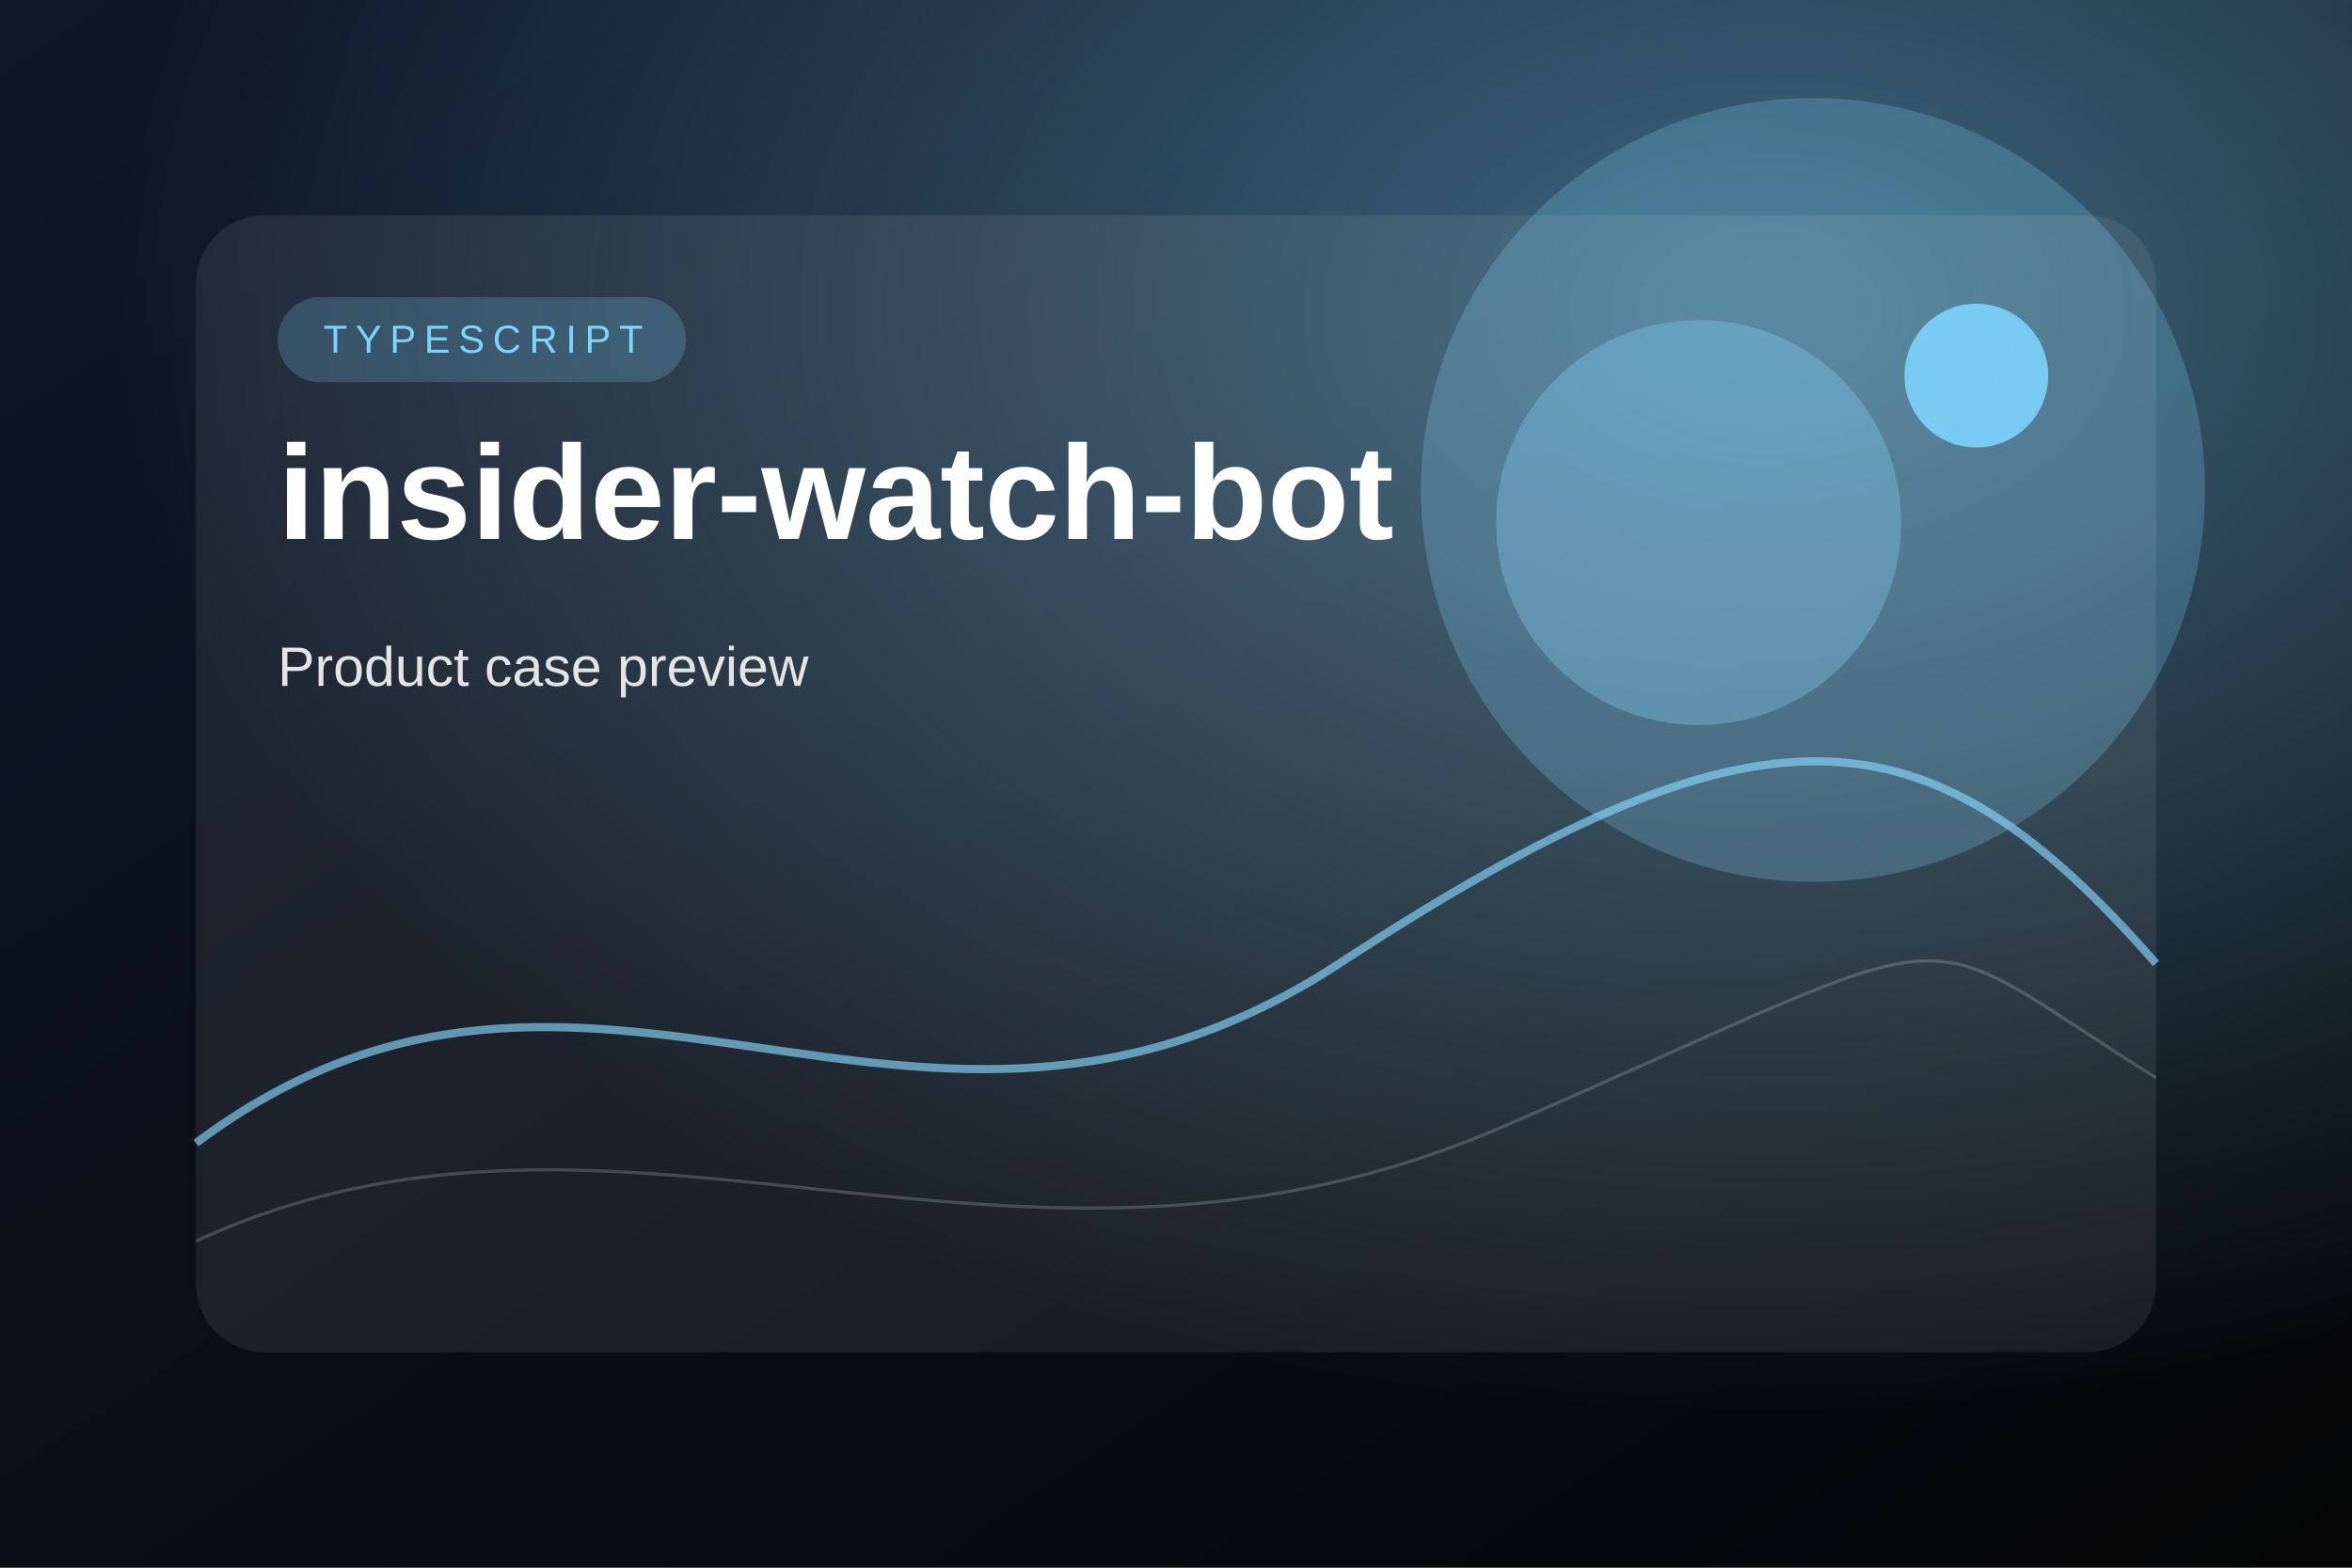
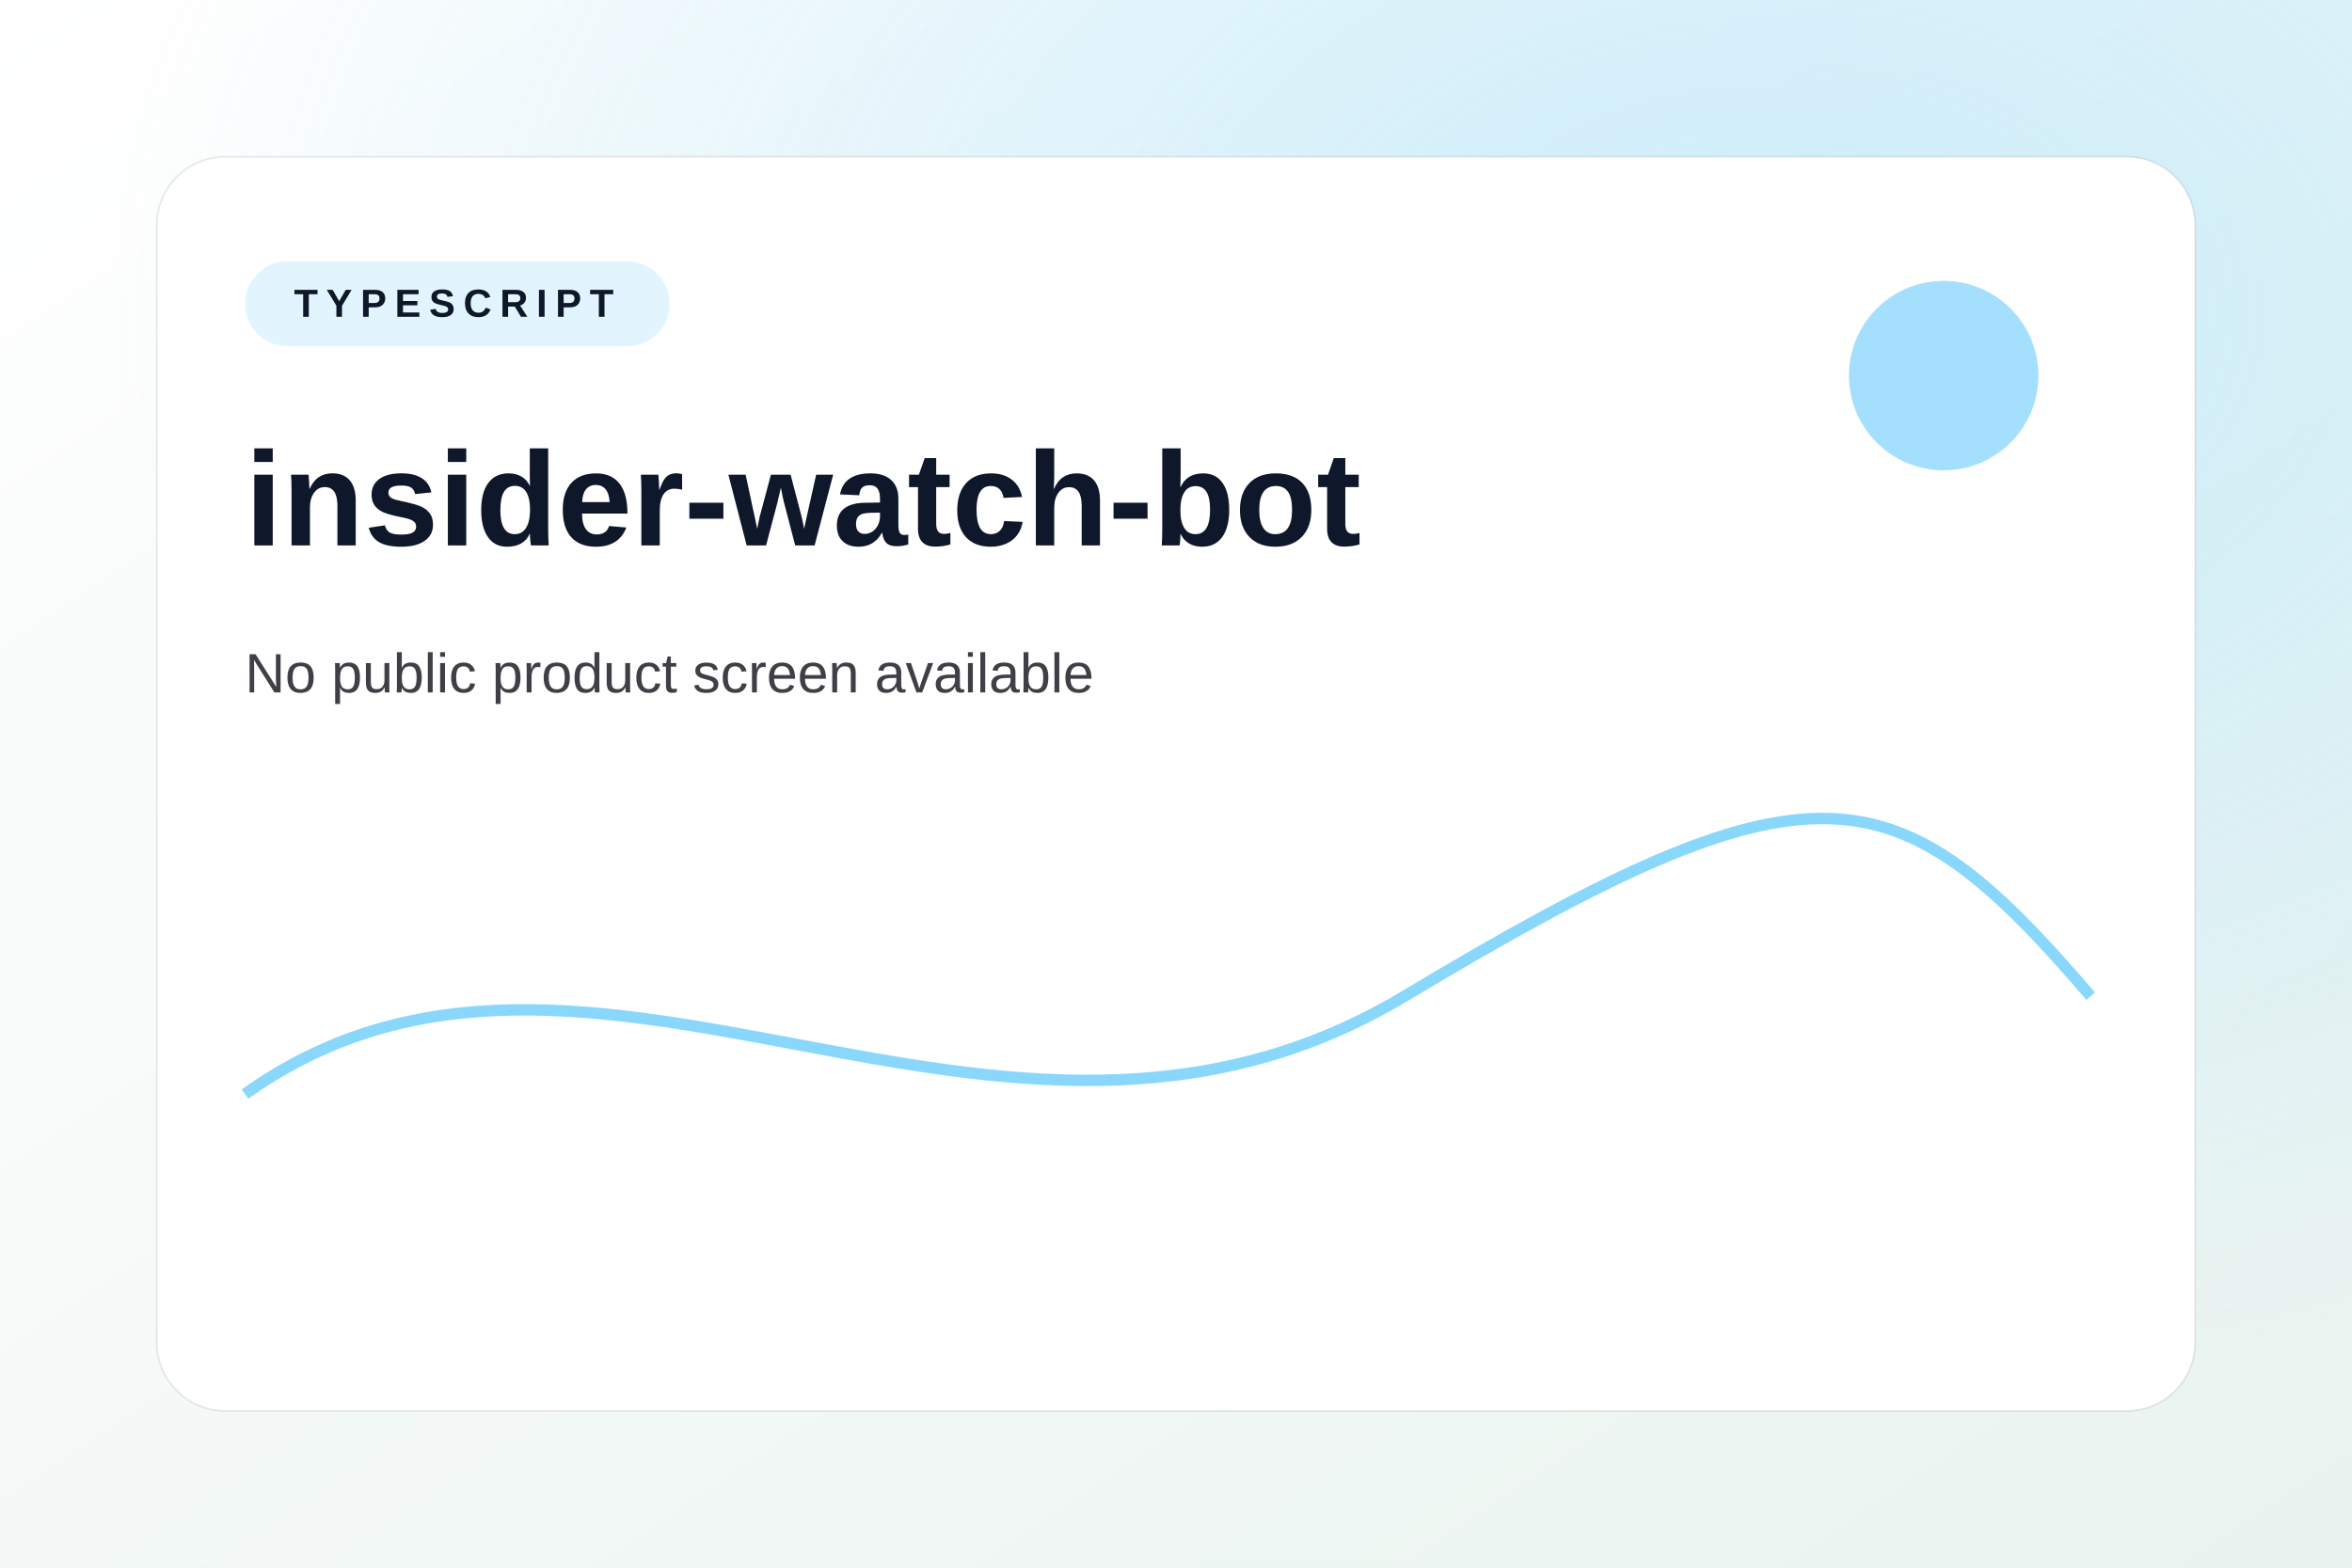
<svg xmlns="http://www.w3.org/2000/svg" width="1440" height="960" viewBox="0 0 1440 960">
  <defs>
    <linearGradient id="g" x1="0" x2="1" y1="0" y2="1">
-       <stop offset="0" stop-color="#0f172a" />
-       <stop offset="1" stop-color="#050505" />
+       <stop offset="0" stop-color="#ffffff" />
+       <stop offset="1" stop-color="#e9f3ef" />
    </linearGradient>
    <radialGradient id="r" cx="75%" cy="20%" r="70%">
-       <stop offset="0" stop-color="#7dd3fc" stop-opacity=".45" />
+       <stop offset="0" stop-color="#7dd3fc" stop-opacity=".36" />
      <stop offset="1" stop-color="#7dd3fc" stop-opacity="0" />
    </radialGradient>
  </defs>
  <rect width="1440" height="960" fill="url(#g)" />
  <rect width="1440" height="960" fill="url(#r)" />
-   <circle cx="1110" cy="300" r="240" fill="#7dd3fc" opacity=".24" />
-   <circle cx="1040" cy="320" r="124" fill="#7dd3fc" opacity=".32" />
-   <path d="M120 700 C 360 520, 560 760, 820 590 S 1180 430, 1320 590" fill="none" stroke="#7dd3fc" stroke-width="5" opacity=".65" />
-   <path d="M120 760 C 380 640, 620 820, 920 690 S 1160 560, 1320 660" fill="none" stroke="#ffffff" stroke-width="2" opacity=".18" />
-   <rect x="120" y="132" width="1200" height="696" rx="42" fill="#ffffff" opacity=".075" stroke="#ffffff" stroke-opacity=".2" />
-   <rect x="170" y="182" width="250" height="52" rx="26" fill="#7dd3fc" opacity=".22" />
-   <text x="198" y="216" fill="#7dd3fc" font-family="Arial, sans-serif" font-size="24" letter-spacing="5">TYPESCRIPT</text>
-   <text x="170" y="330" fill="#fff" font-family="Arial, sans-serif" font-size="82" font-weight="700">insider-watch-bot</text>
-   <text x="170" y="420" fill="#e4e4e7" font-family="Arial, sans-serif" font-size="34">Product case preview</text>
-   <circle cx="1210" cy="230" r="44" fill="#7dd3fc" opacity=".9" />
+   <rect x="96" y="96" width="1248" height="768" rx="42" fill="#ffffff" stroke="#0f172a" stroke-opacity=".10" />
+   <rect x="150" y="160" width="260" height="52" rx="26" fill="#7dd3fc" opacity=".22" />
+   <text x="180" y="194" fill="#0f172a" font-family="Arial, sans-serif" font-size="24" font-weight="700" letter-spacing="5">TYPESCRIPT</text>
+   <text x="150" y="334" fill="#0f172a" font-family="Arial, sans-serif" font-size="82" font-weight="700">insider-watch-bot</text>
+   <text x="150" y="424" fill="#3f3f46" font-family="Arial, sans-serif" font-size="34">No public product screen available</text>
+   <path d="M150 670 C 360 520, 610 760, 860 610 S 1160 470, 1280 610" fill="none" stroke="#7dd3fc" stroke-width="7" opacity=".9" />
+   <circle cx="1190" cy="230" r="58" fill="#7dd3fc" opacity=".7" />
</svg>
